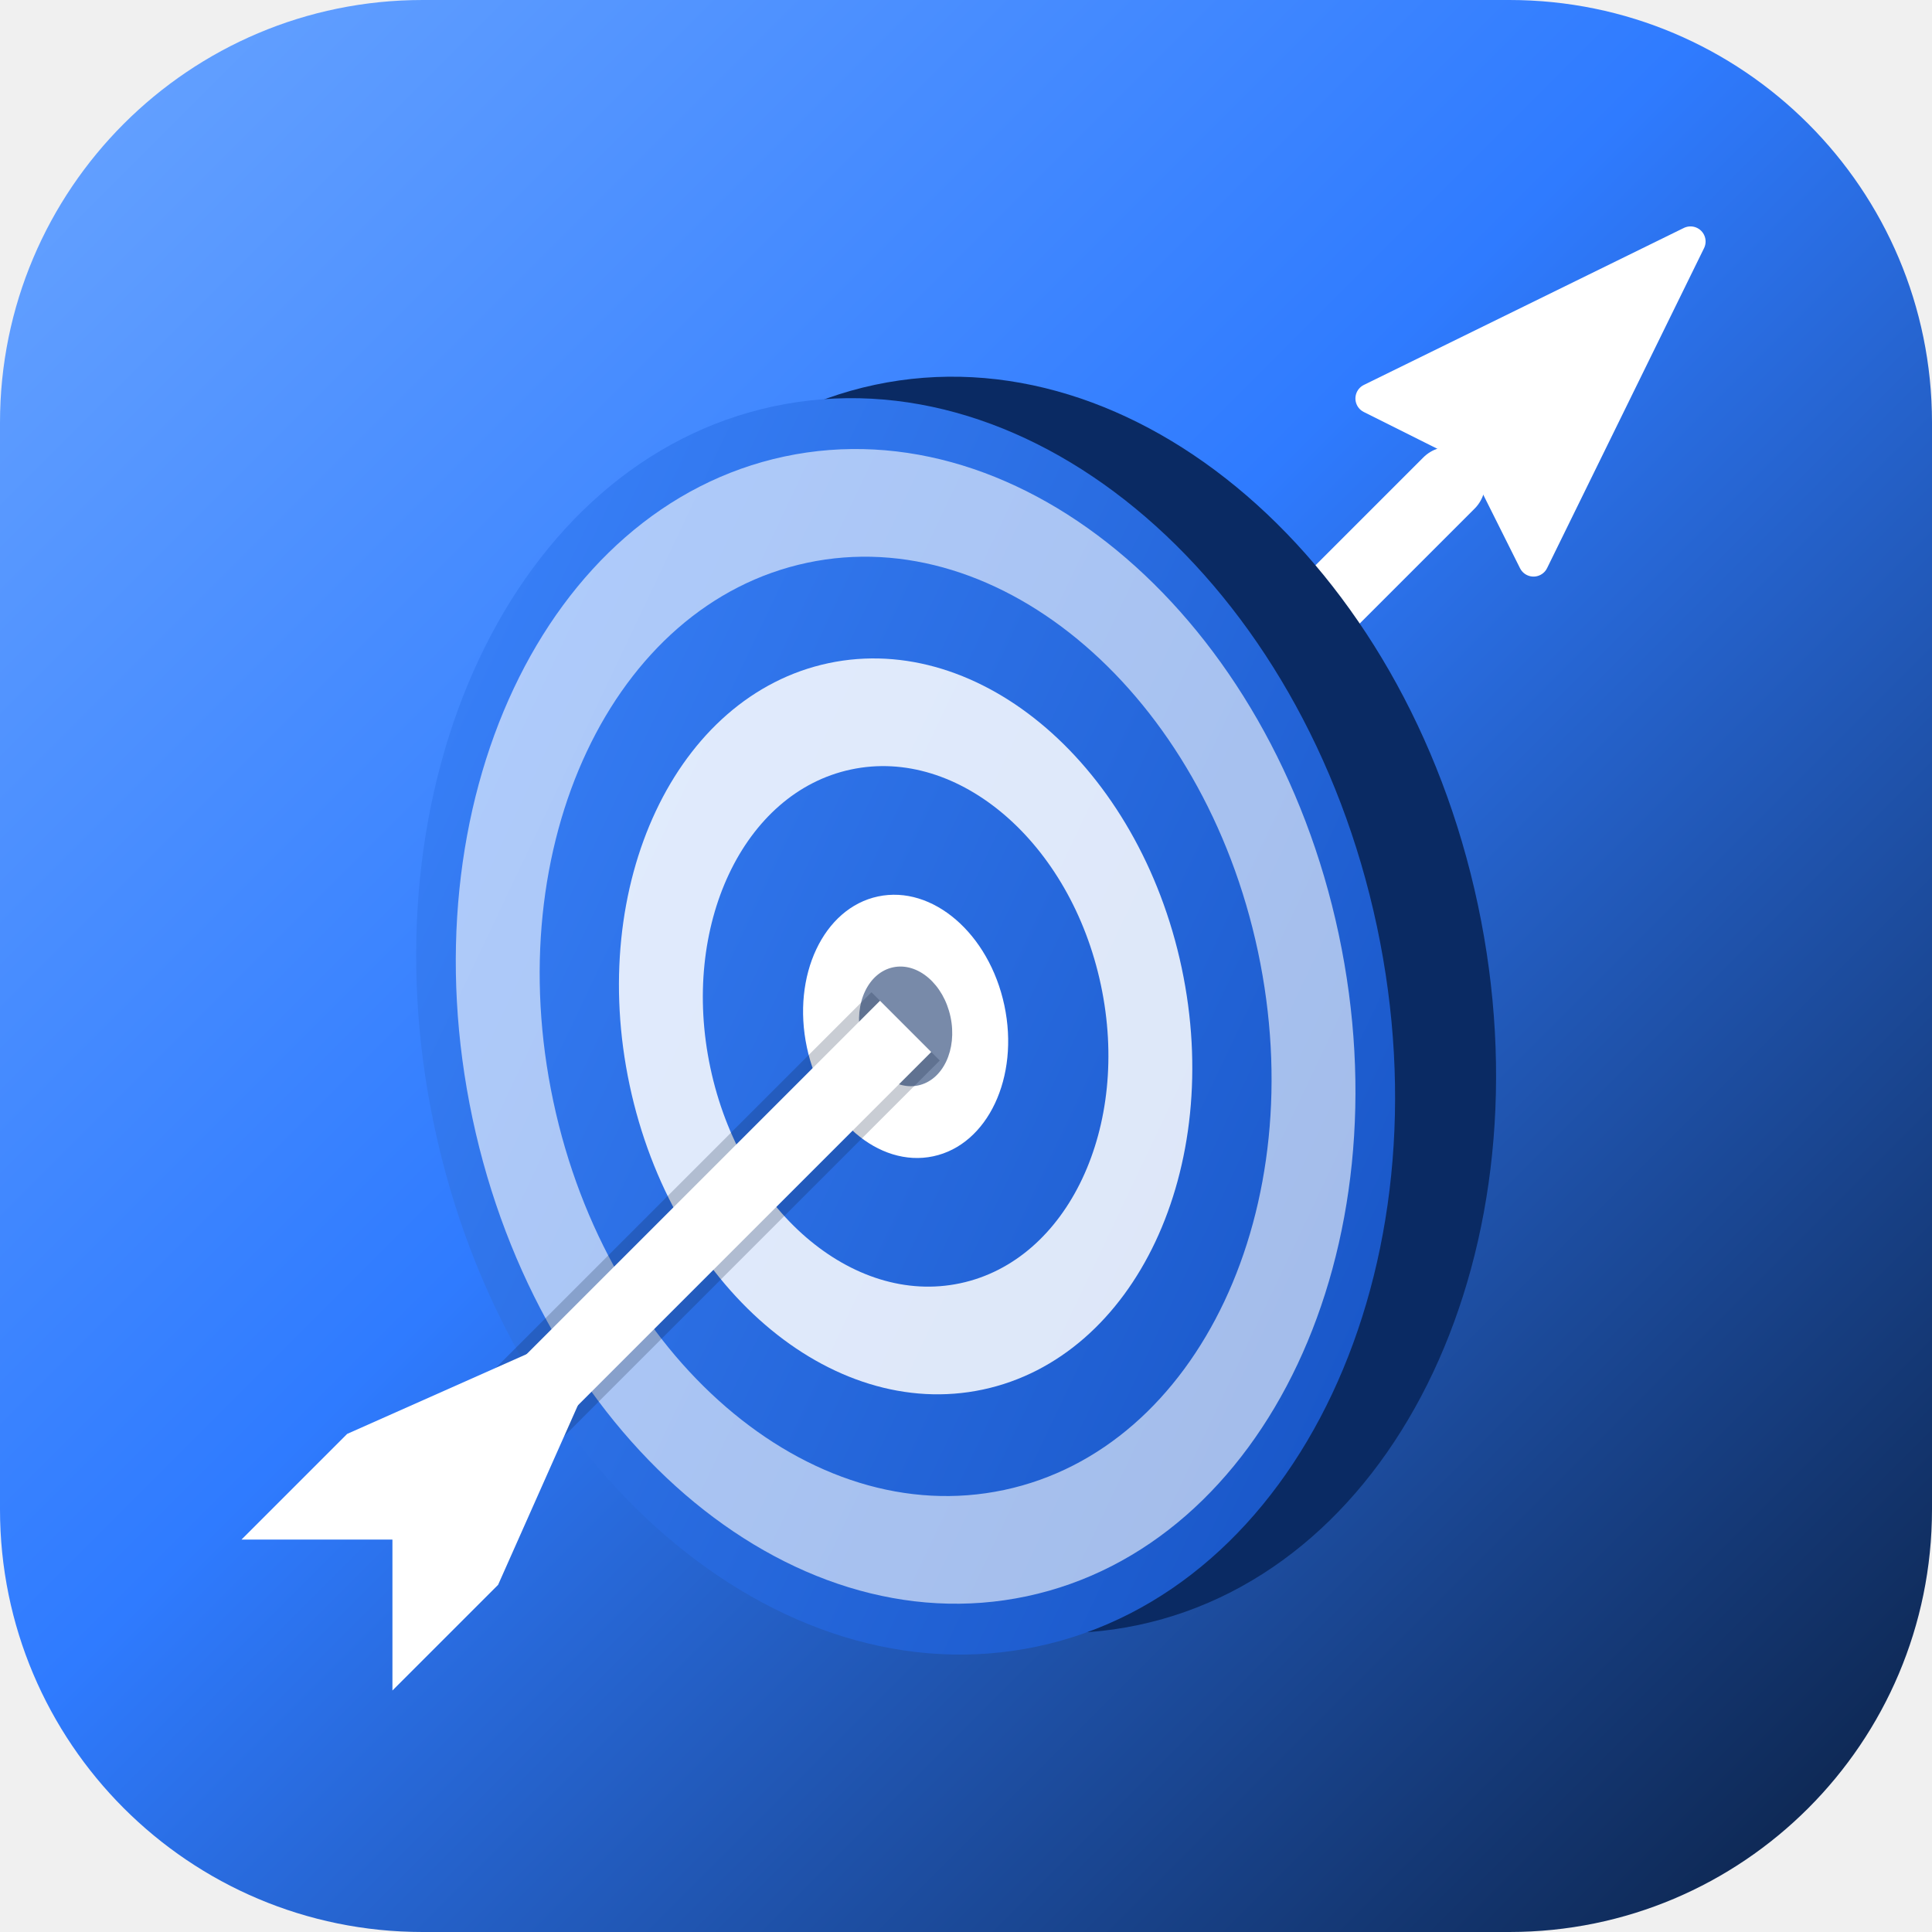
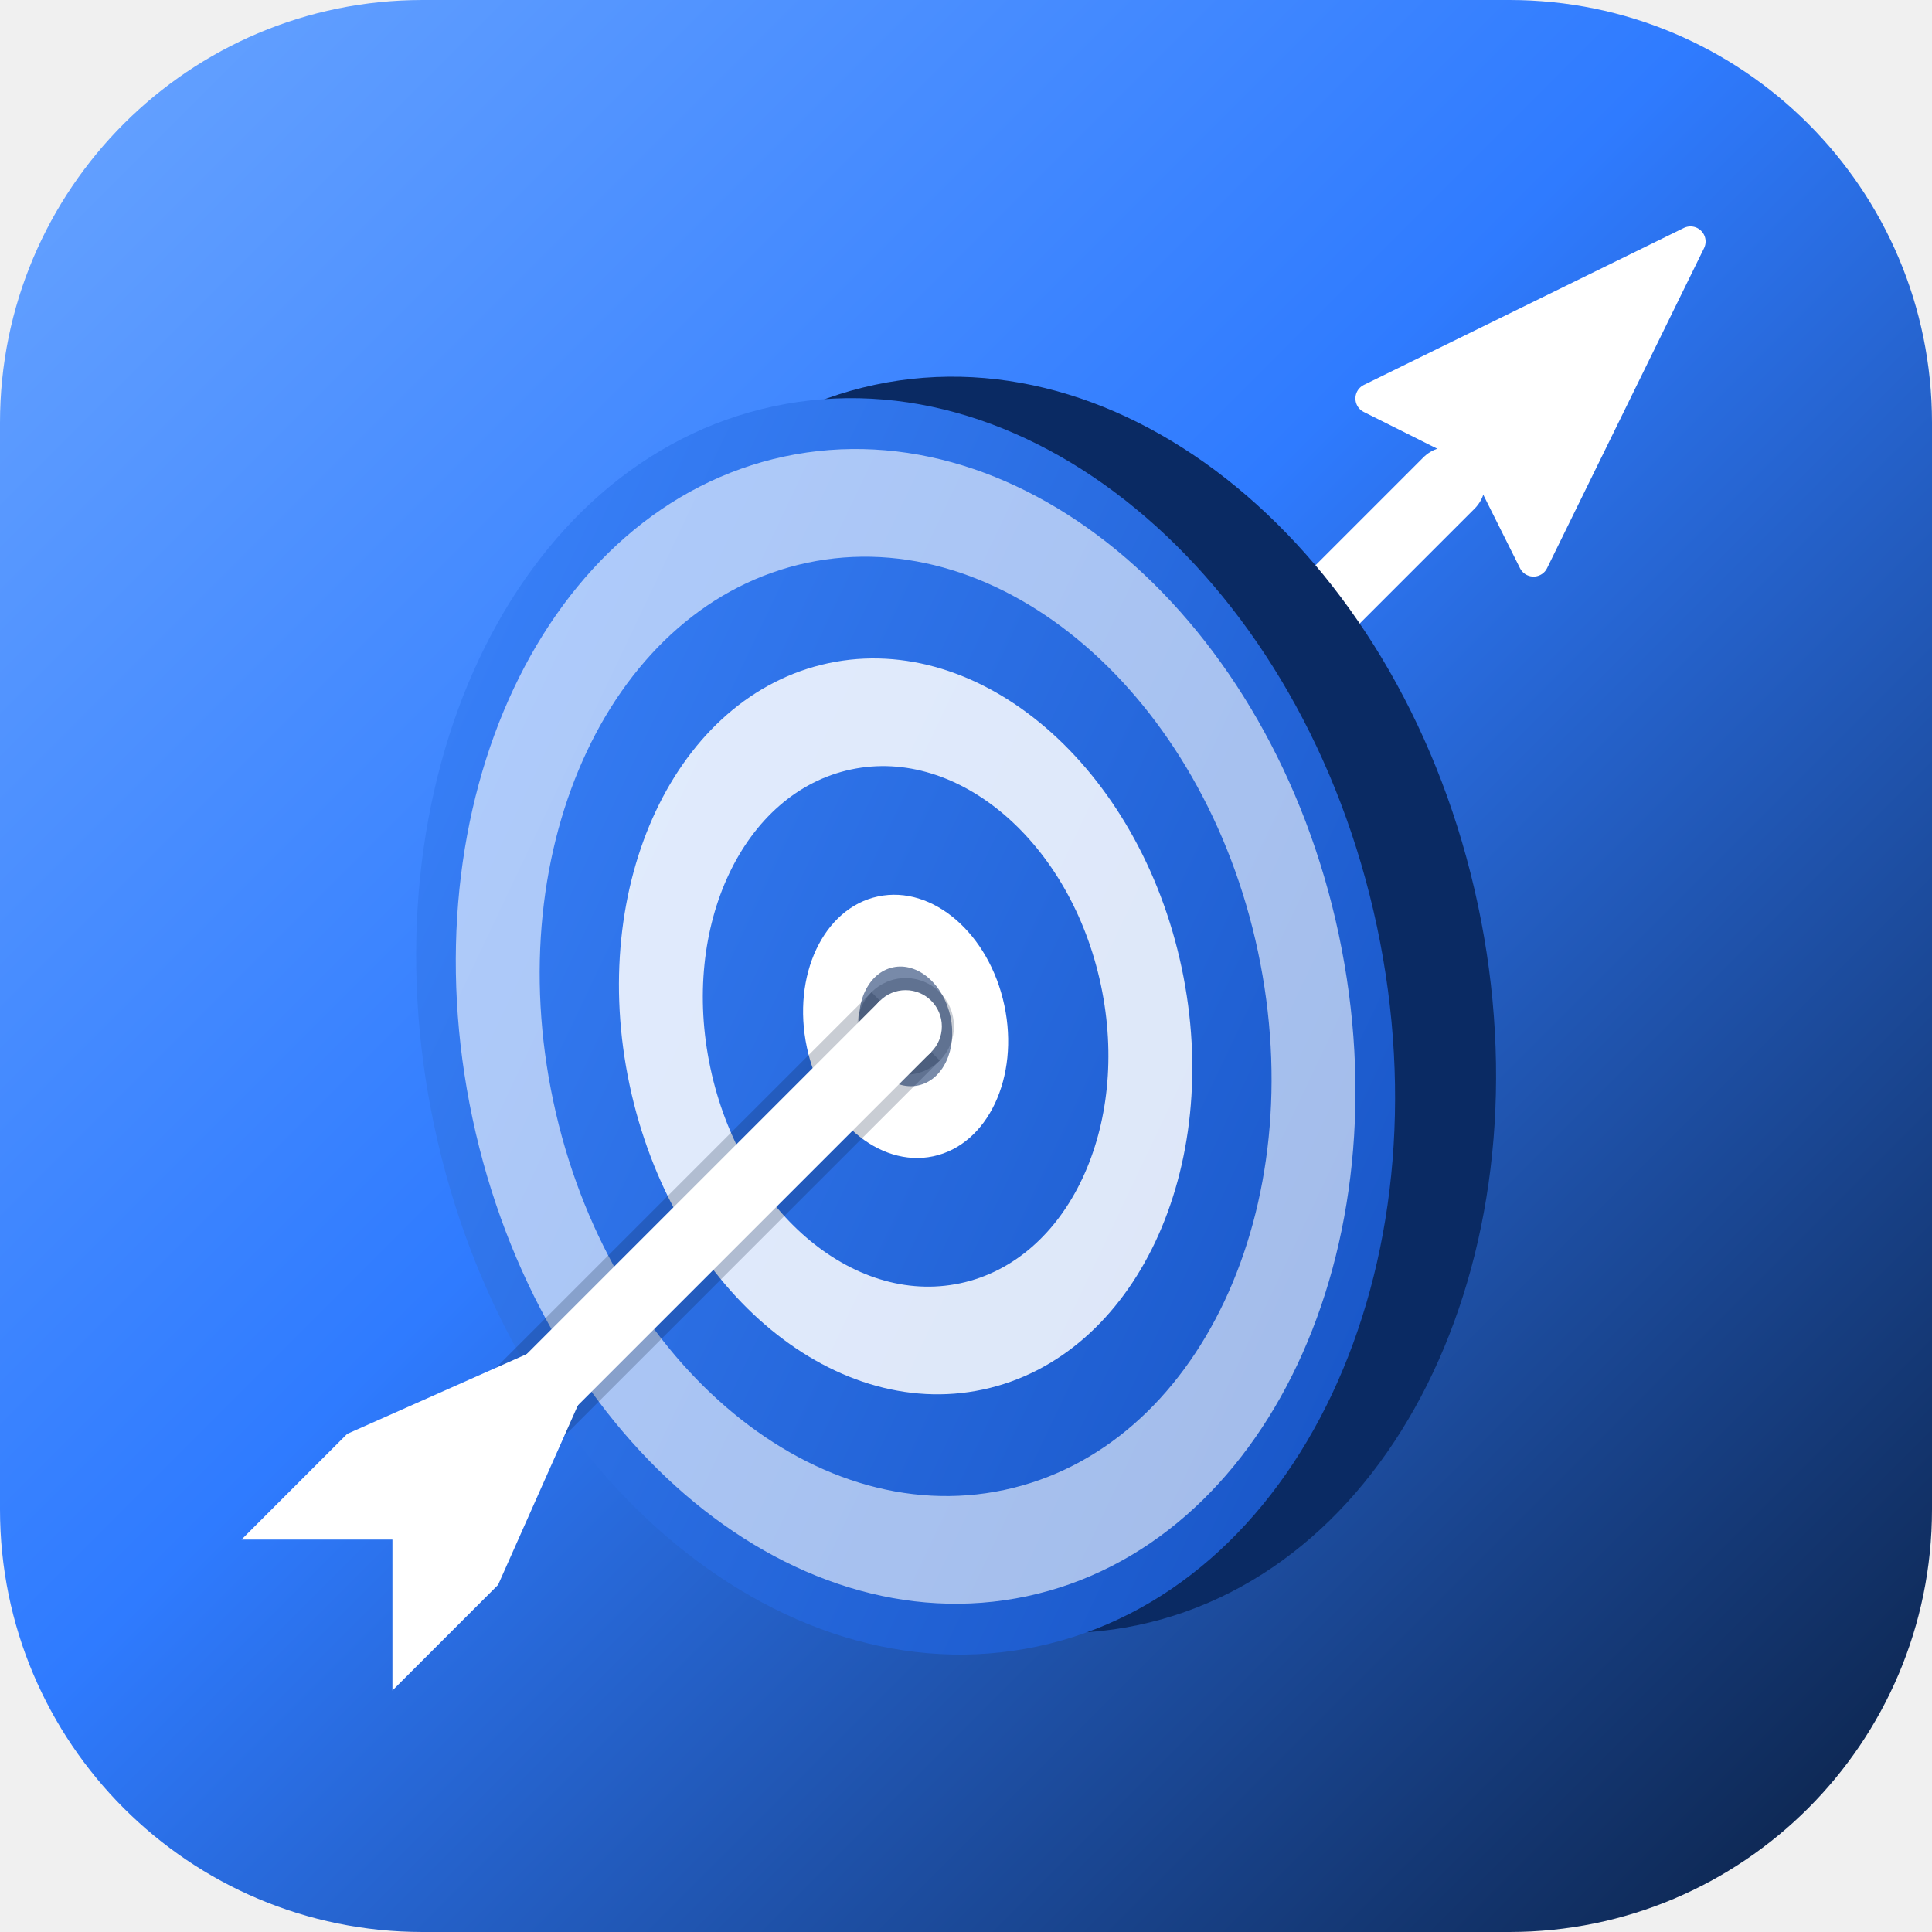
<svg xmlns="http://www.w3.org/2000/svg" viewBox="0 0 64 64">
  <defs>
    <linearGradient id="tile" x1="0" y1="0" x2="1" y2="1">
      <stop offset="0" stop-color="#6aa5ff" />
      <stop offset="0.45" stop-color="#2f7bff" />
      <stop offset="1" stop-color="#0a1e3f" />
    </linearGradient>
    <linearGradient id="face" x1="0" y1="0" x2="1" y2="1">
      <stop offset="0" stop-color="#3d86ff" />
      <stop offset="1" stop-color="#1450c0" />
    </linearGradient>
  </defs>
  <rect width="64" height="64" rx="14" fill="url(#tile)" />
  <path d="M38 26 L48 16" stroke="#fff" stroke-width="2.4" stroke-linecap="round" />
  <path d="M56 8 L50.8 18.6 L49 15 L45.4 13.2 Z" fill="#fff" stroke="#fff" stroke-width="1" stroke-linejoin="round" />
  <g transform="translate(30 34) rotate(-12) scale(0.76 1)">
    <circle cx="4.5" r="21" fill="#0a2a63" />
    <circle r="21" fill="url(#face)" />
    <g fill="none" stroke="#fff">
      <circle r="17.5" stroke-width="3.6" stroke-opacity="0.6" />
      <circle r="10.5" stroke-width="3.6" stroke-opacity="0.85" />
    </g>
    <circle r="4.4" fill="#fff" />
    <circle r="2" fill="#0a2a63" fill-opacity="0.55" />
  </g>
  <path d="M13 51 L30 34" stroke="#0a1e3f" stroke-opacity="0.22" stroke-width="3.2" />
+   <circle cx="30" cy="34" r="1.6" fill="#0a1e3f" fill-opacity="0.22" />
  <path d="M13 51 L30 34" stroke="#fff" stroke-width="2.4" />
+   <circle cx="30" cy="34" r="1.2" fill="#fff" />
  <path d="M20.5 43.5 L13 51 L13 56 L16.5 52.5 Z M20.5 43.5 L13 51 L8 51 L11.5 47.5 Z" fill="#fff" />
</svg>
